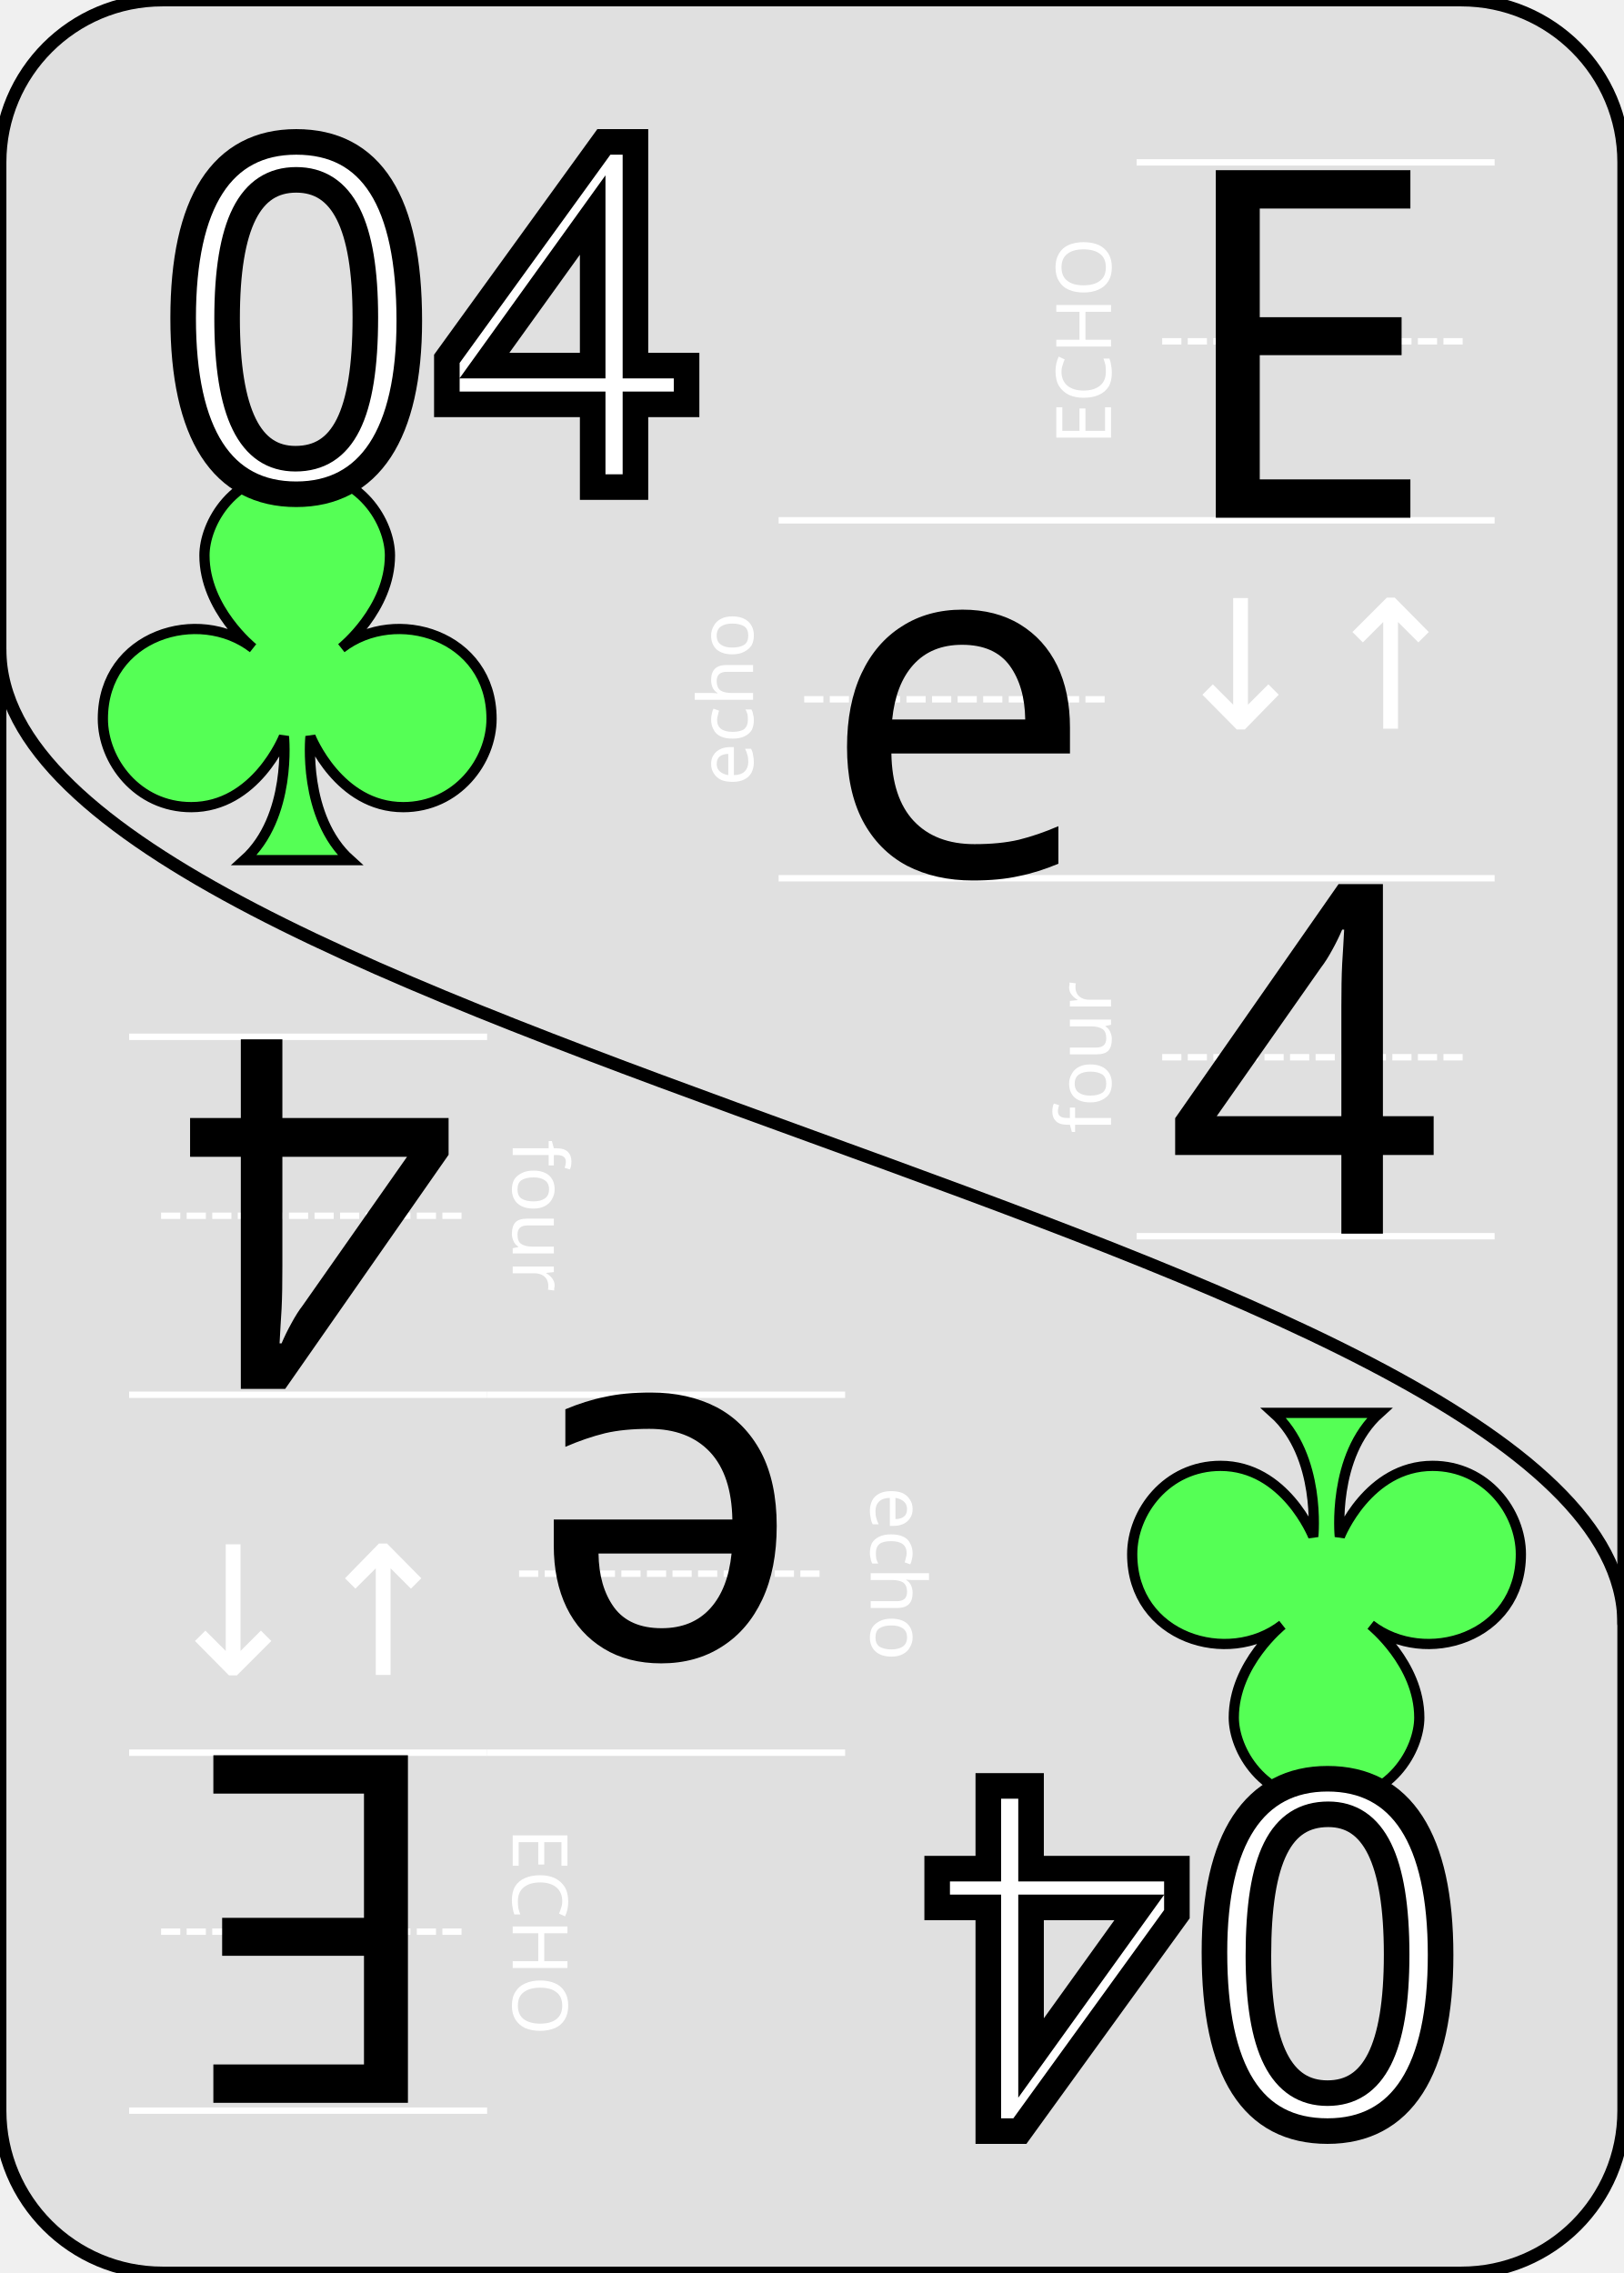
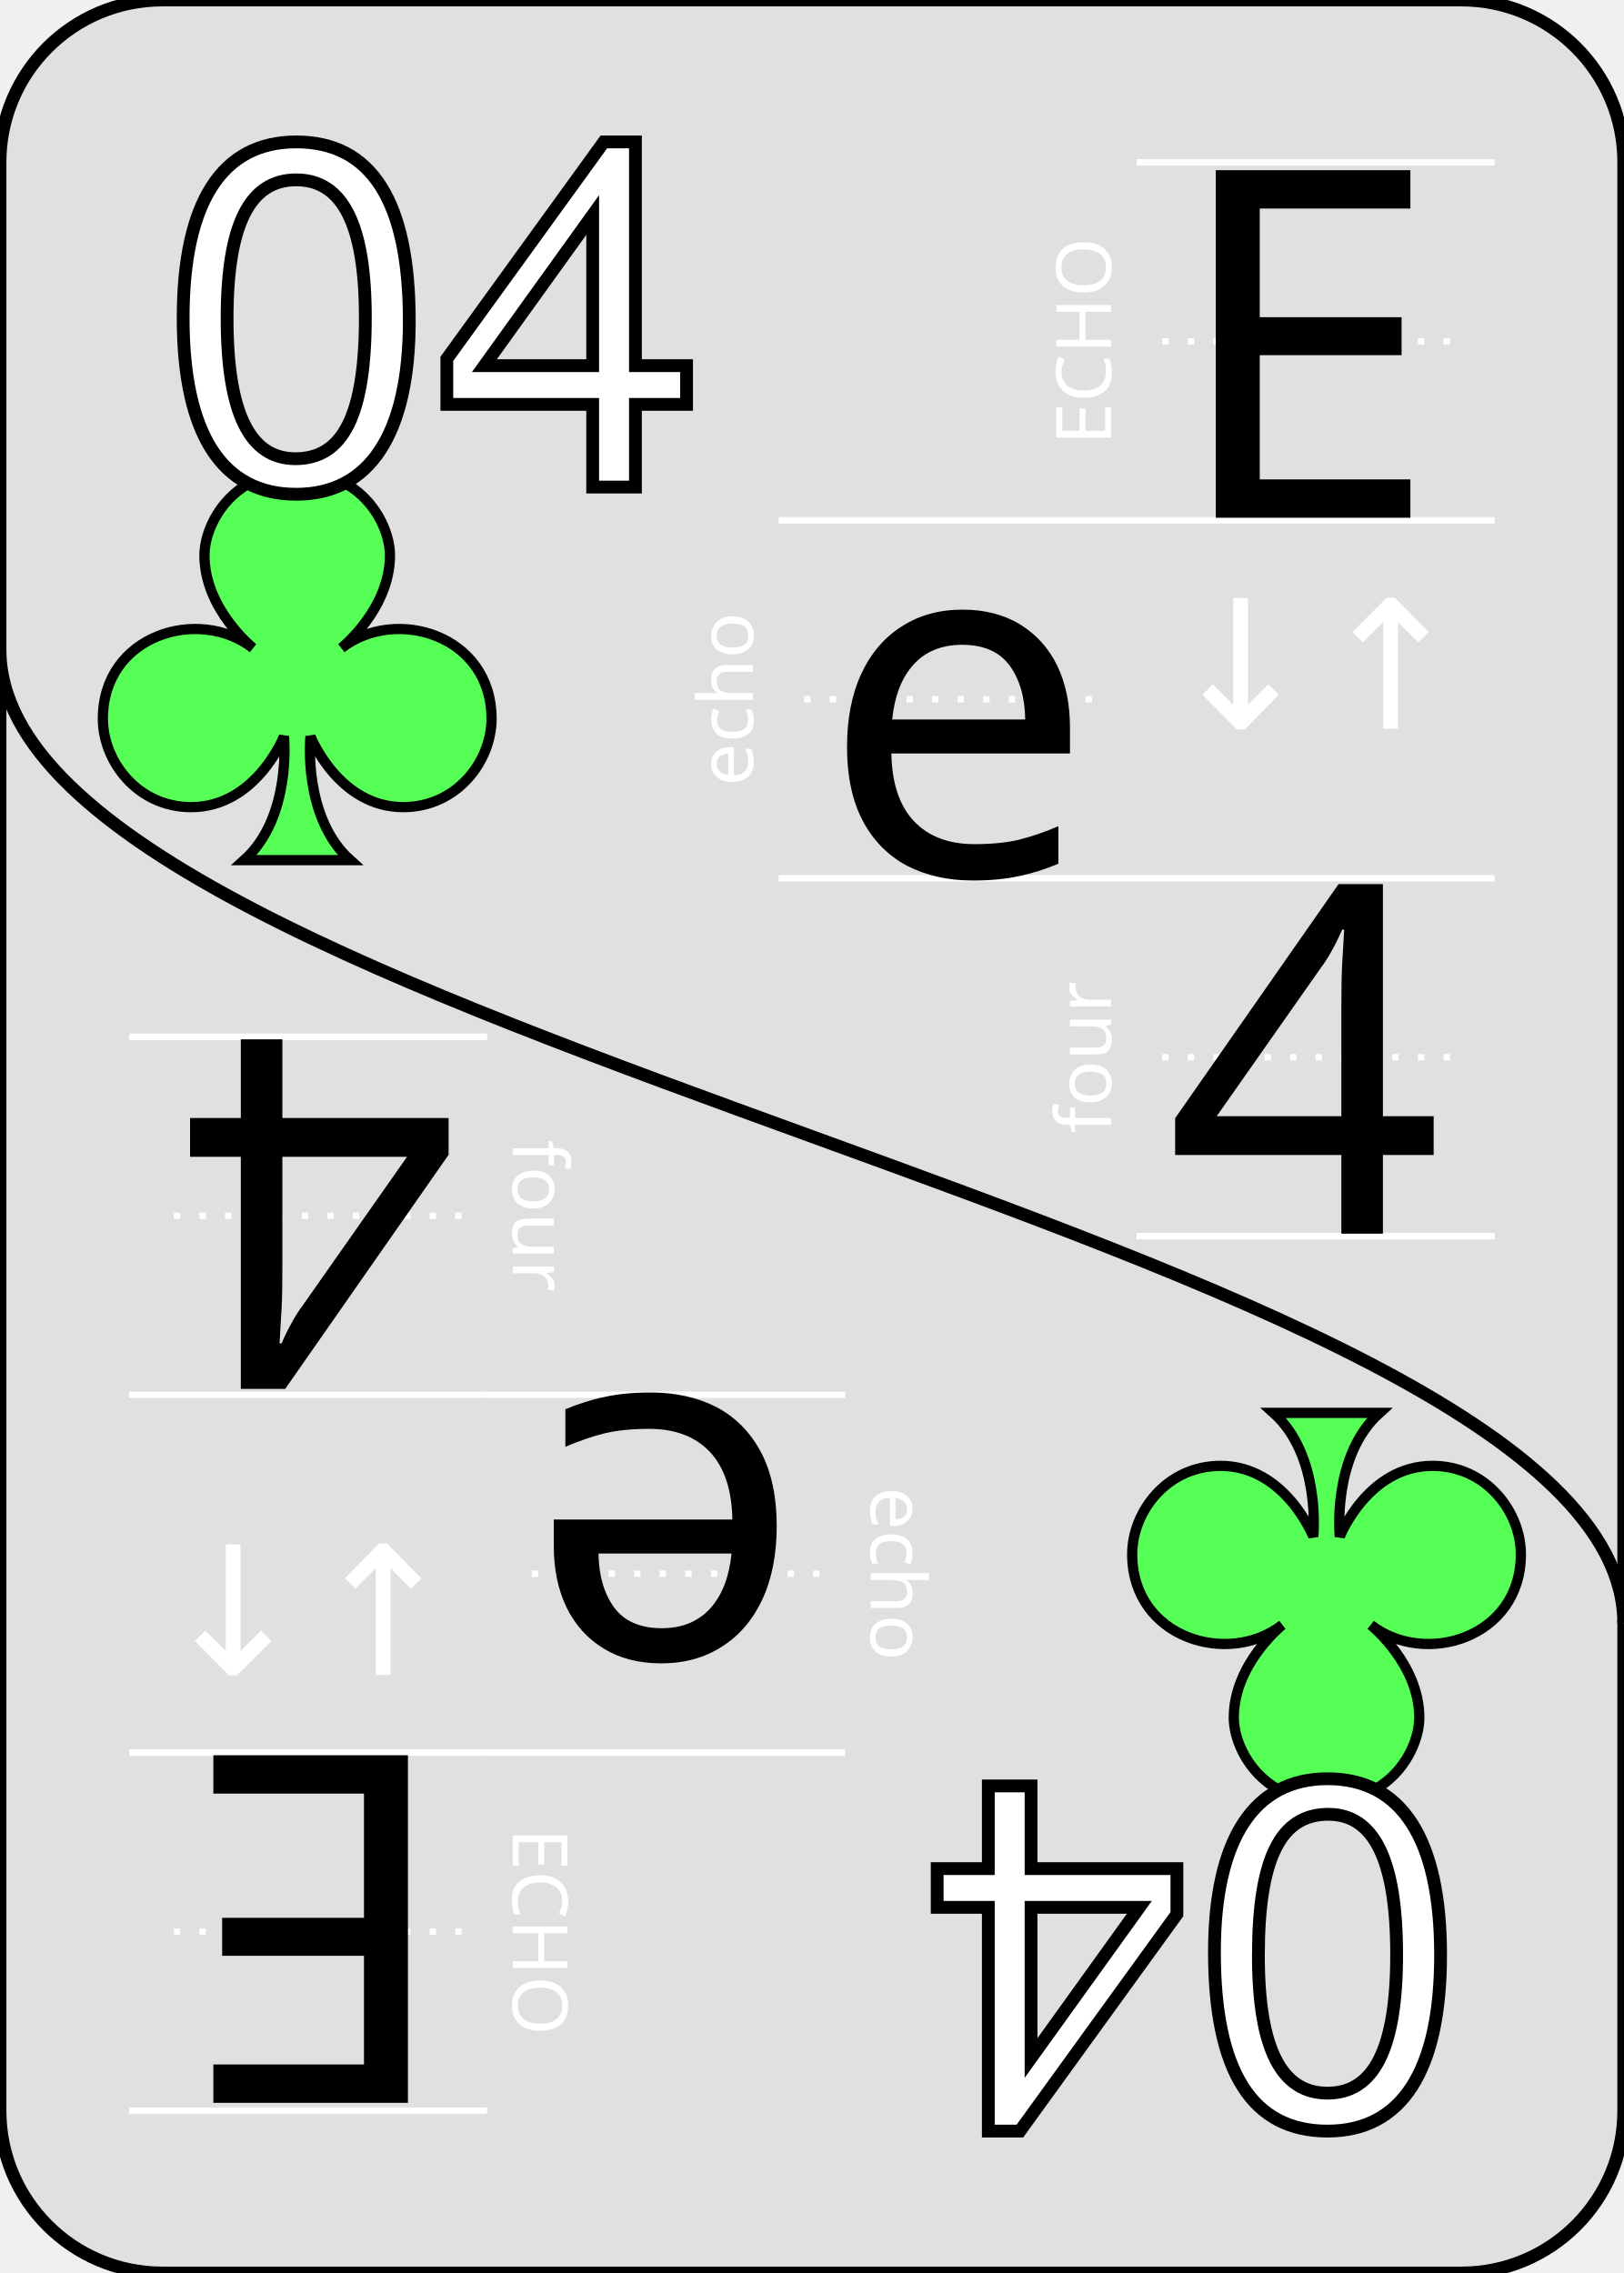
<svg xmlns="http://www.w3.org/2000/svg" xmlns:xlink="http://www.w3.org/1999/xlink" width="2.5in" height="3.5in" viewBox="0 0 63.5 88.9" version="1.1" id="svg1547">
-   <defs id="defs1544">
-     <g id="heart-full" transform="translate(-7,-14)">
-       <path style="fill:none;stroke:#000000;stroke-width:1.0;stroke-linecap:butt;stroke-linejoin:miter;stroke-opacity:1" d="M 7,14 C -5.5,3.5 2,-3 7,2 12,-3 19.5,3.5 7,14 Z" />
+   <style>
+    text { font-family:'Helvetica Neue'; font-size:19.05; line-height:1; fill:#000000;fill-opacity:1;stroke:none; }
+    g.emoji path, g.emoji ellipse, g.emoji circle  { fill:none;stroke:#000000;stroke-width:1.0;stroke-linecap:round;stroke-miterlimit:4;stroke-dasharray:none;stroke-opacity:1 }
+    text.number { fill:#ffffff;fill-opacity:1;stroke:#000000;stroke-width:0.5; }
+    g#formats-dark text { font-size:7px;fill:#ffffff; }
+    g#thumb-up text, g#thumb-down text { font-size:7px; }
+    path  { fill:none;stroke:#000000;stroke-width:1.0;stroke-linecap:butt;stroke-linejoin:miter;stroke-opacity:1; }
+    path.suit { fill:#808080;stroke:#000000;stroke-width:0.5; }
+    g#border path  { fill:#e0e0e0;fill-opacity:1;stroke:#000000;stroke-width:0.5;stroke-opacity:1;stroke-miterlimit:4;stroke-dasharray:none; }
+    g#lines path { fill:none;stroke:#ffffff;stroke-width:0.25;stroke-linecap:butt;stroke-linejoin:miter;stroke-miterlimit:4;stroke-dasharray:none;stroke-dashoffset:0;stroke-opacity:1 }
+    g#lines-dark path { fill:none;stroke:#000000;stroke-width:0.5;stroke-linecap:butt;stroke-linejoin:miter;stroke-miterlimit:4;stroke-dasharray:none;stroke-dashoffset:0;stroke-opacity:1; }
+    g#lines path.lines-center { stroke-dasharray:0.25, 0.75;}
+   </style>
+   <defs>
+     <g id="heart-full" class="emoji" transform="translate(-7,-14)">
+       <path d="M 7,14 C -5.5,3.5 2,-3 7,2 12,-3 19.5,3.5 7,14 Z" />
    </g>
-     <g id="heart-broken" transform="translate(-7,-14)">
-       <path style="fill:none;stroke:#000000;stroke-width:1;stroke-linecap:butt;stroke-linejoin:miter;stroke-opacity:1" d="M 3.119,0.918 C -0.516,1.134 -2.304,6.546 6.573,13.572 L 10.056,6.195 5.805,7.761 6.763,2.319 C 5.546,1.284 4.244,0.851 3.119,0.918 Z" />
-       <path style="fill:none;stroke:#000000;stroke-width:1;stroke-linecap:butt;stroke-linejoin:miter;stroke-opacity:1" d="M 11.598,-0.031 C 10.627,-0.087 9.524,0.229 8.459,0.983 L 6.937,5.754 12.36,4.47 6.655,12.992 c 0.148,0.146 0.298,0.292 0.453,0.44 C 17.163,6.008 15.371,0.19 11.598,-0.031 Z" />
+     <g id="heart-broken" class="emoji" transform="translate(-7,-14)">
+       <path d="M 3.119,0.918 C -0.516,1.134 -2.304,6.546 6.573,13.572            L 10.056,6.195 5.805,7.761 6.763,2.319            C 5.546,1.284 4.244,0.851 3.119,0.918 Z" />
+       <path d="M 11.598,-0.031 C 10.627,-0.087 9.524,0.229 8.459,0.983            L 6.937,5.754 12.36,4.47 6.655,12.992            c 0.148,0.146 0.298,0.292 0.453,0.44            C 17.163,6.008 15.371,0.19 11.598,-0.031 Z" />
    </g>
-     <g id="thumb">
-       <path style="fill:none;stroke:#000000;stroke-width:1;stroke-linecap:butt;stroke-linejoin:miter;stroke-opacity:1;stroke-miterlimit:4;stroke-dasharray:none" d="m 0.25,6 h 4 C 3.761,3.426 2.261,0.331 6.095,0.464 9.005,0.565 8.214,3.28 7.75,6 c 3,0 7,1 4,3 1,1 1,1 0,2 2,1 2,3 -11.5,2 z" id="thumb-hand" />
-       <path style="fill:none;stroke:#000000;stroke-width:0.5;stroke-linecap:butt;stroke-linejoin:miter;stroke-opacity:1;stroke-miterlimit:4;stroke-dasharray:none" d="m 4.722,1.807 c 0,0 0.175,2.379 1.03,2.351 0.834,-0.027 0.855,-2.351 0.855,-2.351 z" id="thumb-nail" />
+     <g id="thumb" class="emoji">
+       <path d="m 0.25,6 h 4 C 3.761,3.426 2.261,0.331 6.095,0.464           9.005,0.565 8.214,3.28 7.75,6 c 3,0 7,1 4,3 1,1 1,1 0,2 2,1 2,3 -11.5,2 z" id="thumb-hand" />
+       <path style="stroke-width:0.5" d="m 4.722,1.807 c 0,0 0.175,2.379 1.03,2.351           0.834,-0.027 0.855,-2.351 0.855,-2.351 z" id="thumb-nail" />
    </g>
-     <g id="thumb-up" transform="translate(-7,-14)">
-       <use x="0" y="0" xlink:href="#thumb" />
-       <text xml:space="preserve" text-anchor="middle" style="font-size:7px;line-height:1;font-family:sans-serif;fill:#000000;fill-opacity:1;stroke:#ffffff;stroke-width:0;stroke-miterlimit:4;stroke-dasharray:none;stroke-opacity:1" x="6" y="12">+1</text>
+     <g id="thumb-up" class="emoji" transform="translate(-7,-14)">
+       <use xlink:href="#thumb" />
+       <text text-anchor="middle" x="6" y="12">+1</text>
    </g>
-     <g id="thumb-down" transform="translate(-7,-14)">
-       <use x="0" y="0" transform="matrix(1,0,0,-1,0,14)" xlink:href="#thumb" />
-       <text xml:space="preserve" text-anchor="middle" style="font-size:7px;line-height:1;font-family:sans-serif;fill:#000000;fill-opacity:1;stroke:#ffffff;stroke-width:0;stroke-miterlimit:4;stroke-dasharray:none;stroke-opacity:1" x="7" y="7">-1</text>
+     <g id="thumb-down" class="emoji" transform="translate(-7,-14)">
+       <use transform="matrix(1,0,0,-1,0,14)" xlink:href="#thumb" />
+       <text text-anchor="middle" x="7" y="7">-1</text>
    </g>
-     <g id="sad" transform="translate(-7,-14)">
-       <ellipse style="fill:none;stroke:#000000;stroke-width:1.0;stroke-linecap:round;stroke-miterlimit:4;stroke-dasharray:none;stroke-dashoffset:3.467;stroke-opacity:1" id="sad-right-eye" cx="9.5" cy="4" rx="0.25" ry="0.75" />
-       <ellipse style="fill:none;stroke:#000000;stroke-width:1.0;stroke-linecap:round;stroke-miterlimit:4;stroke-dasharray:none;stroke-dashoffset:3.467;stroke-opacity:1" id="sad-left-eye" cx="4.5" cy="4" rx="0.25" ry="0.75" />
-       <circle style="fill:none;stroke:#000000;stroke-width:1.0;stroke-linecap:round;stroke-miterlimit:4;stroke-dasharray:none;stroke-dashoffset:3.467;stroke-opacity:1" id="sad-face" cx="7" cy="7" r="7" />
-       <path style="fill:none;stroke:#000000;stroke-width:1.0;stroke-linecap:round;stroke-linejoin:miter;stroke-miterlimit:4;stroke-dasharray:none;stroke-opacity:1" d="m 3,10 c 1.5,-3 6,-3 8,0" id="sad-frown" />
+     <g id="sad" class="emoji" transform="translate(-7,-14)">
+       <ellipse id="sad-right-eye" cx="9.5" cy="4" rx="0.25" ry="0.75" />
+       <ellipse id="sad-left-eye" cx="4.5" cy="4" rx="0.25" ry="0.75" />
+       <circle id="sad-face" cx="7" cy="7" r="7" />
+       <path d="m 3,10 c 1.5,-3 6,-3 8,0" id="sad-frown" />
    </g>
-     <g id="happy" transform="translate(-7,-14)">
-       <ellipse style="fill:none;stroke:#000000;stroke-width:1.0;stroke-linecap:round;stroke-miterlimit:4;stroke-dasharray:none;stroke-dashoffset:3.467;stroke-opacity:1" id="happy-right-eye" cx="9.5" cy="4" rx="0.25" ry="0.75" />
-       <ellipse style="fill:none;stroke:#000000;stroke-width:1.0;stroke-linecap:round;stroke-miterlimit:4;stroke-dasharray:none;stroke-dashoffset:3.467;stroke-opacity:1" id="happy-left-eye" cx="4.5" cy="4" rx="0.25" ry="0.75" />
-       <circle style="fill:none;stroke:#000000;stroke-width:1.0;stroke-linecap:round;stroke-miterlimit:4;stroke-dasharray:none;stroke-dashoffset:3.467;stroke-opacity:1" id="happy-face" cx="7" cy="7" r="7" />
-       <path style="fill:none;stroke:#000000;stroke-width:1.0;stroke-linecap:round;stroke-linejoin:miter;stroke-miterlimit:4;stroke-dasharray:none;stroke-opacity:1" d="m 3,8 c 1.5,4 6,4 8,0" id="happy-smile" />
+     <g id="happy" class="emoji" transform="translate(-7,-14)">
+       <ellipse id="happy-right-eye" cx="9.5" cy="4" rx="0.25" ry="0.75" />
+       <ellipse id="happy-left-eye" cx="4.5" cy="4" rx="0.25" ry="0.75" />
+       <circle id="happy-face" cx="7" cy="7" r="7" />
+       <path d="m 3,8 c 1.5,4 6,4 8,0" id="happy-smile" />
    </g>
-     <path id="suit-heart" transform="translate(-2.5,-14)" style="fill:#ff5555;stroke:#000000;stroke-width:0.5;stroke-linecap:butt;stroke-linejoin:miter;stroke-opacity:1" d="M 7,14 C -5.5,3.5 2,-3 7,2 12,-3 19.5,3.5 7,14 Z" />
-     <path id="suit-club" transform="translate(1,0) scale(0.80)" d="m 7.5,-8 c 0,0 2.375,-1.9 2.375,-4.534               0,-1.542 -1.369,-4.102 -4.534,-4.102 -3.165,0 -4.534,2.561               -4.534,4.102 0,2.634 2.375,4.534 2.375,4.534               -2.638,-2.055 -7.341,-0.652 -7.341,3.455 0,2.056 1.68,4.318               4.318,4.318 3.165,0 4.534,-3.455 4.534,-3.455 0,0 0.402,3.938               -1.943,6.046 h 5.182 c -2.345,-2.107 -1.943,-6.046 -1.943,-6.046 0,0               1.369,3.455 4.534,3.455 2.639,0 4.318,-2.263 4.318,-4.318 0,-4.107               -4.703,-5.51 -7.341,-3.455 z" style="fill:#55ff55;fill-opacity:1;stroke:#000000;stroke-width:0.5;stroke-linecap:butt;stroke-linejoin:miter;stroke-miterlimit:4;stroke-dasharray:none;stroke-opacity:1" />
-     <path style="fill:#5555ff;fill-opacity:1;stroke:#000000;stroke-width:0.5px;stroke-linecap:butt;stroke-linejoin:miter;stroke-opacity:1" d="m 5.29,1.75 -8,-12 8,-5 8,5 z" id="suit-diamond" />
-     <path transform="matrix(0.2,0,0,0.2,-2.5,-15)" style="fill:#555555;fill-opacity:1;stroke:#000000;stroke-width:2.5px;stroke-linecap:butt;stroke-linejoin:miter;stroke-opacity:1" d="M 13.112,27.126 C -17.91,53.625 12.262,72.925 36.79,60.273 36.665,66.67 30.803,72.893 27.039,78.719 H 53.521 C 49.644,73.056 42.911,66.689 42.933,60.273 67.975,72.301 94.607,51.326 66.821,27.126 52.332,13.835 43.275,3.494 39.861,-0.021 36.748,3.406 28.454,13.485 13.112,27.126 Z" id="suit-spade" />
+     <path id="suit-heart" class="suit" style="fill:#ff5555" transform="translate(-2.5,-14)" d="M 7,14 C -5.5,3.5 2,-3 7,2 12,-3 19.5,3.5 7,14 Z" />
+     <path id="suit-club" class="suit" style="fill:#55ff55" transform="translate(1,0) scale(0.80)" d="m 7.5,-8 c 0,0 2.375,-1.9 2.375,-4.534               0,-1.542 -1.369,-4.102 -4.534,-4.102 -3.165,0 -4.534,2.561               -4.534,4.102 0,2.634 2.375,4.534 2.375,4.534               -2.638,-2.055 -7.341,-0.652 -7.341,3.455 0,2.056 1.68,4.318               4.318,4.318 3.165,0 4.534,-3.455 4.534,-3.455 0,0 0.402,3.938               -1.943,6.046 h 5.182 c -2.345,-2.107 -1.943,-6.046 -1.943,-6.046 0,0               1.369,3.455 4.534,3.455 2.639,0 4.318,-2.263 4.318,-4.318 0,-4.107               -4.703,-5.51 -7.341,-3.455 z" />
+     <path id="suit-diamond" class="suit" style="fill:#5555ff" d="m 5.29,1.75 -8,-12 8,-5 8,5 z" />
+     <path id="suit-spade" class="suit" style="fill:#555555; stroke-width: 2.5;" transform="matrix(0.2,0,0,0.2,-2.5,-15)" d="M 13.112,27.126 C -17.91,53.625 12.262,72.925 36.79,60.273 36.665,66.67 30.803,72.893 27.039,78.719 H 53.521 C 49.644,73.056 42.911,66.689 42.933,60.273 67.975,72.301 94.607,51.326 66.821,27.126 52.332,13.835 43.275,3.494 39.861,-0.021 36.748,3.406 28.454,13.485 13.112,27.126 Z" />
    <g id="lines">
-       <path style="fill:none;stroke:#ffffff;stroke-width:0.25;stroke-linecap:butt;stroke-linejoin:miter;stroke-miterlimit:4;stroke-dasharray:none;stroke-dashoffset:0;stroke-opacity:1" d="m 0,0 14,0" id="path957-3" />
-       <path style="fill:none;stroke:#ffffff;stroke-width:0.25;stroke-linecap:butt;stroke-linejoin:miter;stroke-miterlimit:4;stroke-dasharray:0.75, 0.25;stroke-dashoffset:0;stroke-opacity:1" d="m 1,7 12,0" id="path957-2-2-2" />
-       <path style="fill:none;stroke:#ffffff;stroke-width:0.25;stroke-linecap:butt;stroke-linejoin:miter;stroke-miterlimit:4;stroke-dasharray:none;stroke-dashoffset:0;stroke-opacity:1" d="m 0,14 14,0" id="path957-2-99" />
+       <path d="m 0,0 14,0" />
+       <path class="lines-center" d="m 1,7 12,0" />
+       <path d="m 0,14 14,0" />
    </g>
    <g id="lines-dark">
-       <path style="fill:none;stroke:#000000;stroke-width:0.5;stroke-linecap:butt;stroke-linejoin:miter;stroke-miterlimit:4;stroke-dasharray:none;stroke-dashoffset:0;stroke-opacity:1" d="m 0,0 14,0" id="path957-3" />
-       <path style="fill:none;stroke:#000000;stroke-width:0.5;stroke-linecap:butt;stroke-linejoin:miter;stroke-miterlimit:4;stroke-dasharray:none;stroke-dashoffset:0;stroke-opacity:1" d="m 0,14 14,0" id="path957-2-99" />
+       <path d="m 0,0 14,0" id="path957-3" />
+       <path d="m 0,14 14,0" />
    </g>
    <g id="translate-text">
      <text xml:space="preserve" style="font-size:19.05px;line-height:1;font-family:sans-serif;fill:#000000;fill-opacity:1;stroke:#ffffff;stroke-width:0;stroke-miterlimit:4;stroke-dasharray:none;stroke-opacity:1" x="37.45" y="34.25" text-anchor="middle" id="translate">e</text>
      <text xml:space="preserve" style="font-size:19.05px;line-height:1;font-family:sans-serif;fill:#000000;fill-opacity:1;stroke:#ffffff;stroke-width:0;stroke-miterlimit:4;stroke-dasharray:none;stroke-opacity:1" x="51" y="20.25" text-anchor="middle" id="translate-up">E</text>
      <text xml:space="preserve" style="font-size:19.05px;line-height:1;font-family:sans-serif;fill:#000000;fill-opacity:1;stroke:#ffffff;stroke-width:0;stroke-miterlimit:4;stroke-dasharray:none;stroke-opacity:1" x="51" y="48.25" text-anchor="middle" id="translate-down">4</text>
    </g>
    <g id="translate-pics">
      <use x="37.45" y="34.25" xlink:href="#e" id="pic" />
      <use x="51" y="20.25" xlink:href="#E" id="pic-up" />
      <use x="51" y="48.25" xlink:href="#4" id="pic-down" />
    </g>
    <g id="formats">
      <g id="formats-up" transform="translate(44.45,6.35)">
        <use xlink:href="#lines" id="lines-up" />
        <text transform="rotate(-90) translate(-7,-1)" xml:space="preserve" text-anchor="middle" style="font-size:3px;line-height:1;font-family:sans-serif;fill:#ffffff;fill-opacity:1;stroke:#ffffff;stroke-width:0;stroke-miterlimit:4;stroke-dasharray:none;stroke-opacity:1">ECHO</text>
      </g>
      <g id="formats-plain" transform="translate(30.45,20.35)">
        <use xlink:href="#lines" id="lines-plain" />
        <text transform="rotate(-90) translate(-7,-1)" xml:space="preserve" text-anchor="middle" style="font-size:3px;line-height:1;font-family:sans-serif;fill:#ffffff;fill-opacity:1;stroke:#ffffff;stroke-width:0;stroke-miterlimit:4;stroke-dasharray:none;stroke-opacity:1">echo</text>
      </g>
      <g id="formats-down" transform="translate(44.45,34.35)">
        <use xlink:href="#lines" id="lines-down" />
        <text transform="rotate(-90) translate(-7,-1)" xml:space="preserve" text-anchor="middle" style="font-size:3px;line-height:1;font-family:sans-serif;fill:#ffffff;fill-opacity:1;stroke:#ffffff;stroke-width:0;stroke-miterlimit:4;stroke-dasharray:none;stroke-opacity:1">four</text>
      </g>
      <text xml:space="preserve" text-anchor="middle" style="font-size:7px;line-height:1;font-family:sans-serif;fill:#ffffff;fill-opacity:1;stroke:#ffffff;stroke-width:0;stroke-miterlimit:4;stroke-dasharray:none;stroke-opacity:1" x="51.45" y="28.50">↓↑</text>
    </g>
    <g id="formats-dark">
      <g id="formats-dark-up" transform="translate(44.45,6.35)">
        <use xlink:href="#lines-dark" id="lines-dark-up" />
-         <text transform="translate(16,9)" xml:space="preserve" text-anchor="end" style="font-size:7px;line-height:1;font-family:sans-serif;fill:#ffffff;fill-opacity:1;stroke:#ffffff;stroke-width:0;stroke-miterlimit:4;stroke-dasharray:none;stroke-opacity:1">ECHO</text>
+         <text transform="translate(16,9)" xml:space="preserve" text-anchor="end">ECHO</text>
      </g>
      <g id="formats-dark-plain" transform="translate(30.45,20.35)">
        <use xlink:href="#lines-dark" id="lines-dark-plain" />
-         <text transform="translate(16,9)" xml:space="preserve" text-anchor="end" style="font-size:7px;line-height:1;font-family:sans-serif;fill:#ffffff;fill-opacity:1;stroke:#ffffff;stroke-width:0;stroke-miterlimit:4;stroke-dasharray:none;stroke-opacity:1">echo</text>
+         <text transform="translate(16,9)" xml:space="preserve" text-anchor="end">echo</text>
      </g>
      <g id="formats-dark-down" transform="translate(44.45,34.35)">
        <use xlink:href="#lines-dark" id="lines-dark-down" />
-         <text transform="translate(16,9)" xml:space="preserve" text-anchor="end" style="font-size:7px;line-height:1;font-family:sans-serif;fill:#ffffff;fill-opacity:1;stroke:#ffffff;stroke-width:0;stroke-miterlimit:4;stroke-dasharray:none;stroke-opacity:1">four</text>
+         <text transform="translate(16,9)" xml:space="preserve" text-anchor="end">four</text>
      </g>
-       <text xml:space="preserve" text-anchor="middle" style="font-size:25.4px;line-height:1;font-family:sans-serif;fill:#000000;fill-opacity:1;stroke:#ffffff;stroke-width:0;stroke-miterlimit:4;stroke-dasharray:none;stroke-opacity:1" x="51.45" y="36">↓↑</text>
+       <text xml:space="preserve" text-anchor="middle" style="fill:#000000;font-size:150%" x="51.45" y="36">↓↑</text>
    </g>
  </defs>
  <g id="layer1">
-     <path id="border" d="m 6.35,0 h 50.8 a 6.35,6.35 45 0 1 6.35,6.35 v 76.2 a 6.35,6.35 135 0 1 -6.35,6.35 H 6.35 A 6.35,6.35 45 0 1 0,82.55 V 6.35 A 6.35,6.35 135 0 1 6.35,0 Z" style="fill:#e0e0e0;fill-opacity:1;stroke:#000000;stroke-width:0.5;stroke-opacity:1;stroke-miterlimit:4;stroke-dasharray:none" />
-     <path style="fill:none;stroke:#000000;stroke-width:0.5;stroke-linecap:round;stroke-linejoin:miter;stroke-miterlimit:4;stroke-dasharray:none;stroke-opacity:1" d="M 0,25.4 C 0,40.4 63.5,48.5 63.5,63.5" id="separator" />
+     <g id="border">
+       <path id="border-card" d="m 6.35,0 h 50.8 a 6.35,6.35 45 0 1 6.35,6.35 v 76.2 a 6.35,6.35 135 0 1 -6.35,6.35 H 6.35 A 6.35,6.35 45 0 1 0,82.55 V 6.35 A 6.35,6.35 135 0 1 6.35,0 Z" />
+       <path id="border-separator" d="M 0,25.4 C 0,40.4 63.5,48.5 63.5,63.5" />
+     </g>
    <g id="upward">
      <use xlink:href="#formats" />
      <g id="suite-number" transform="translate(6.35,19.05)">
        <use x="0" y="12.7" xlink:href="#suit-club" id="suit" />
-         <text xml:space="preserve" style="font-style:normal;font-variant:normal;font-weight:normal;font-stretch:normal;font-size:19.05;line-height:1.25;font-family:'Helvetica Neue';-inkscape-font-specification:'Helvetica Neue';fill:#ffffff;fill-opacity:1;stroke:#000000;stroke-width:1;stroke-miterlimit:4;stroke-dasharray:none;stroke-opacity:1" id="number">04</text>
+         <text class="number">04</text>
      </g>
      <use xlink:href="#translate-text" />
    </g>
    <use xlink:href="#upward" transform="rotate(180,31.75,44.45)" />
  </g>
</svg>
